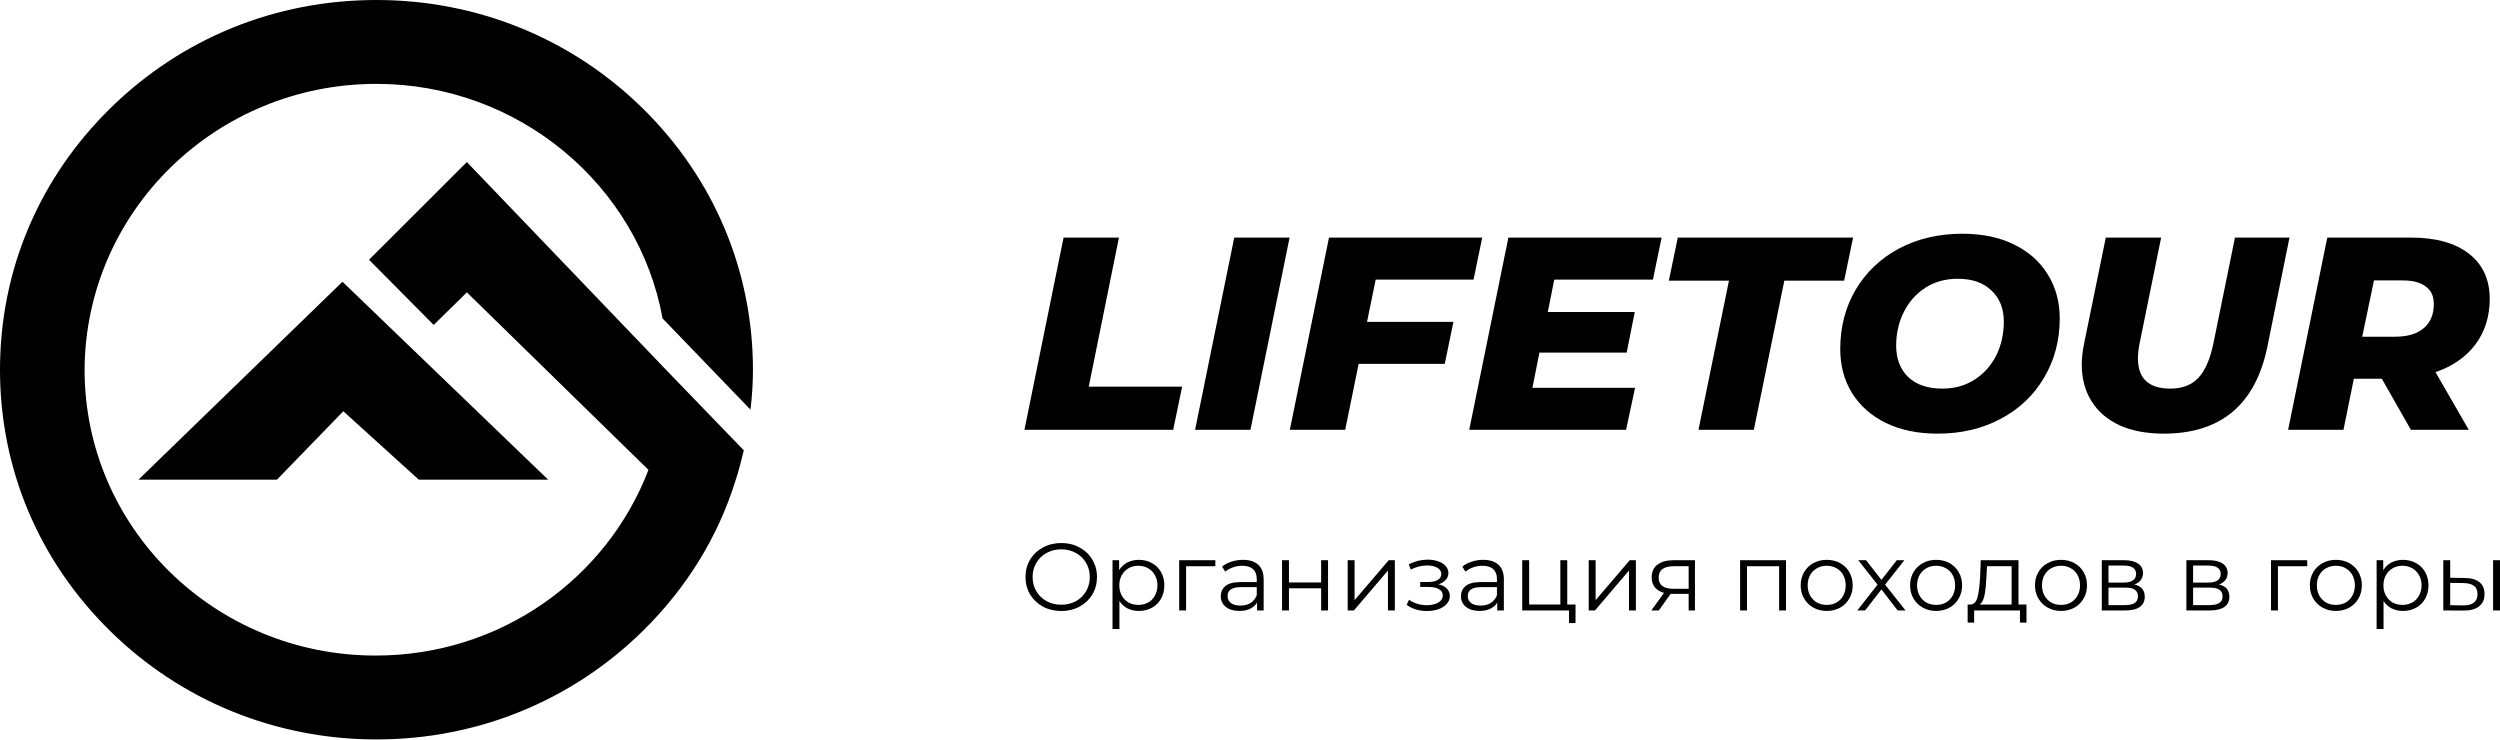
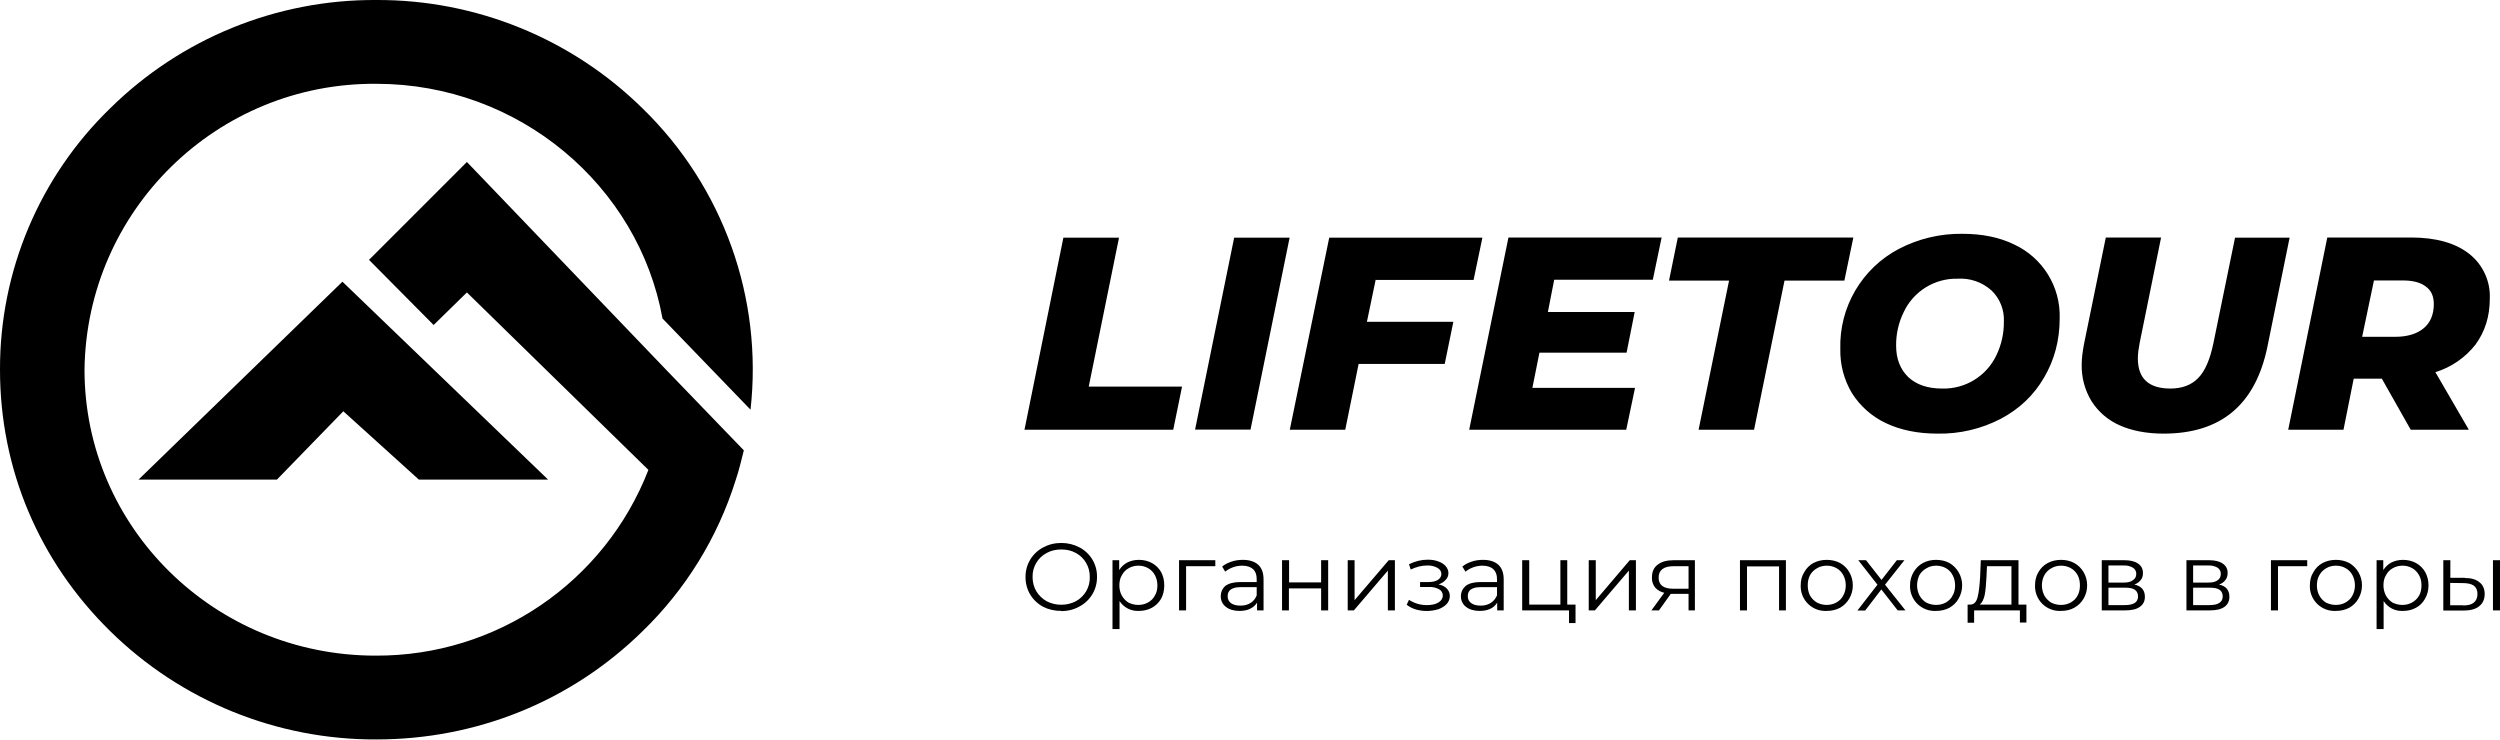
- <svg xmlns="http://www.w3.org/2000/svg" width="142" height="42" viewBox="0 0 142 42" fill="currentColor">
-   <path d="M15.731 27.244L19.5 23.359L23.786 27.244H31.133L19.452 16.004L7.866 27.244H15.731Z" fill="currentColor" />
-   <path d="M26.518 9.205L20.96 14.755L24.634 18.456L26.518 16.606L36.833 26.689C34.478 32.841 28.449 37.236 21.337 37.236C12.199 37.236 4.804 29.974 4.804 21C4.851 12.026 12.246 4.764 21.384 4.764C29.485 4.764 36.268 10.546 37.634 18.086L42.626 23.267C42.72 22.526 42.767 21.74 42.767 21C42.767 15.403 40.554 10.13 36.503 6.152C32.453 2.174 27.083 0 21.384 0C15.637 0 10.315 2.174 6.264 6.152C2.214 10.13 0 15.357 0 21C0 26.643 2.214 31.87 6.264 35.848C10.315 39.826 15.685 42 21.384 42C27.083 42 32.453 39.826 36.503 35.848C38.999 33.397 40.789 30.482 41.778 27.291C41.967 26.736 42.108 26.134 42.249 25.579L37.916 21.093L26.518 9.205Z" fill="currentColor" />
-   <path d="M60.411 13.495H63.556L61.841 21.963H67.145L66.637 24.412H58.188L60.411 13.495Z" fill="currentColor" />
-   <path d="M70.105 13.495H73.249L71.026 24.412H67.882L70.105 13.495Z" fill="currentColor" />
-   <path d="M78.139 15.881L77.647 18.283H82.554L82.062 20.669H77.17L76.408 24.412H73.263L75.487 13.495H84.19L83.698 15.881H78.139Z" fill="currentColor" />
-   <path d="M88.281 15.881L87.916 17.721H92.855L92.394 20.029H87.439L87.042 22.026H92.871L92.362 24.412H83.453L85.676 13.495H94.379L93.887 15.881H88.281Z" fill="currentColor" />
-   <path d="M98.205 15.943H94.79L95.299 13.495H105.256L104.748 15.943H101.35L99.618 24.412H96.474L98.205 15.943Z" fill="currentColor" />
-   <path d="M110.053 24.631C108.93 24.631 107.951 24.428 107.115 24.022C106.289 23.617 105.648 23.05 105.193 22.322C104.748 21.594 104.526 20.762 104.526 19.827C104.526 18.579 104.817 17.456 105.399 16.458C105.992 15.46 106.813 14.68 107.861 14.118C108.92 13.557 110.122 13.276 111.466 13.276C112.588 13.276 113.563 13.479 114.388 13.884C115.225 14.29 115.865 14.857 116.31 15.584C116.765 16.312 116.993 17.144 116.993 18.08C116.993 19.328 116.697 20.451 116.104 21.449C115.521 22.447 114.701 23.227 113.642 23.788C112.594 24.35 111.397 24.631 110.053 24.631ZM110.323 22.073C111.021 22.073 111.636 21.901 112.165 21.558C112.694 21.215 113.102 20.757 113.388 20.185C113.674 19.603 113.817 18.964 113.817 18.267C113.817 17.529 113.584 16.941 113.118 16.505C112.663 16.058 112.022 15.834 111.196 15.834C110.497 15.834 109.883 16.006 109.354 16.349C108.825 16.692 108.417 17.154 108.131 17.737C107.845 18.309 107.702 18.943 107.702 19.64C107.702 20.378 107.93 20.971 108.385 21.418C108.851 21.854 109.497 22.073 110.323 22.073Z" fill="currentColor" />
-   <path d="M122.896 24.631C121.933 24.631 121.102 24.474 120.403 24.163C119.704 23.84 119.169 23.383 118.799 22.79C118.428 22.197 118.243 21.501 118.243 20.7C118.243 20.367 118.285 19.983 118.37 19.546L119.609 13.495H122.753L121.53 19.499C121.467 19.811 121.435 20.097 121.435 20.357C121.435 21.501 122.049 22.073 123.277 22.073C123.944 22.073 124.469 21.875 124.85 21.48C125.241 21.074 125.533 20.414 125.723 19.499L126.946 13.495H130.043L128.788 19.686C128.111 22.982 126.147 24.631 122.896 24.631Z" fill="currentColor" />
-   <path d="M141.416 16.973C141.416 17.971 141.146 18.834 140.606 19.562C140.066 20.279 139.309 20.804 138.335 21.137L140.225 24.412H136.938L135.286 21.511H133.698L133.11 24.412H129.966L132.189 13.495H136.938C138.357 13.495 139.458 13.801 140.241 14.415C141.025 15.028 141.416 15.881 141.416 16.973ZM138.24 17.269C138.24 16.822 138.087 16.489 137.779 16.271C137.472 16.042 137.044 15.928 136.493 15.928H134.841L134.174 19.125H136.048C136.747 19.125 137.287 18.964 137.668 18.641C138.049 18.319 138.24 17.861 138.24 17.269Z" fill="currentColor" />
-   <path d="M60.282 34.706C59.899 34.706 59.551 34.623 59.238 34.457C58.928 34.287 58.685 34.055 58.508 33.762C58.335 33.469 58.249 33.14 58.249 32.775C58.249 32.41 58.335 32.081 58.508 31.788C58.685 31.495 58.928 31.265 59.238 31.099C59.551 30.929 59.899 30.844 60.282 30.844C60.665 30.844 61.009 30.927 61.315 31.093C61.624 31.26 61.867 31.491 62.044 31.788C62.221 32.081 62.309 32.41 62.309 32.775C62.309 33.14 62.221 33.471 62.044 33.768C61.867 34.061 61.624 34.29 61.315 34.457C61.009 34.623 60.665 34.706 60.282 34.706ZM60.282 34.348C60.587 34.348 60.864 34.281 61.11 34.148C61.357 34.01 61.55 33.822 61.69 33.583C61.83 33.341 61.9 33.072 61.9 32.775C61.9 32.478 61.83 32.211 61.69 31.972C61.55 31.73 61.357 31.542 61.11 31.408C60.864 31.27 60.587 31.202 60.282 31.202C59.976 31.202 59.698 31.27 59.447 31.408C59.201 31.542 59.006 31.73 58.862 31.972C58.722 32.211 58.652 32.478 58.652 32.775C58.652 33.072 58.722 33.341 58.862 33.583C59.006 33.822 59.201 34.01 59.447 34.148C59.698 34.281 59.976 34.348 60.282 34.348Z" fill="currentColor" />
-   <path d="M64.688 31.799C64.96 31.799 65.207 31.86 65.428 31.983C65.649 32.102 65.822 32.272 65.947 32.493C66.072 32.714 66.135 32.965 66.135 33.247C66.135 33.533 66.072 33.786 65.947 34.007C65.822 34.227 65.649 34.399 65.428 34.522C65.21 34.641 64.964 34.701 64.688 34.701C64.452 34.701 64.238 34.654 64.047 34.56C63.859 34.462 63.704 34.321 63.583 34.137V35.726H63.191V31.82H63.566V32.384C63.684 32.196 63.839 32.052 64.03 31.95C64.225 31.849 64.445 31.799 64.688 31.799ZM64.66 34.359C64.862 34.359 65.047 34.314 65.212 34.224C65.378 34.129 65.507 33.997 65.599 33.827C65.695 33.657 65.743 33.464 65.743 33.247C65.743 33.03 65.695 32.838 65.599 32.672C65.507 32.502 65.378 32.37 65.212 32.276C65.047 32.182 64.862 32.135 64.66 32.135C64.454 32.135 64.268 32.182 64.102 32.276C63.94 32.37 63.811 32.502 63.715 32.672C63.623 32.838 63.577 33.03 63.577 33.247C63.577 33.464 63.623 33.657 63.715 33.827C63.811 33.997 63.94 34.129 64.102 34.224C64.268 34.314 64.454 34.359 64.66 34.359Z" fill="currentColor" />
-   <path d="M69.032 32.162H67.37V34.674H66.978V31.82H69.032V32.162Z" fill="currentColor" />
-   <path d="M70.599 31.799C70.978 31.799 71.269 31.892 71.472 32.081C71.674 32.265 71.776 32.54 71.776 32.905V34.674H71.4V34.229C71.312 34.377 71.181 34.493 71.008 34.576C70.839 34.659 70.636 34.701 70.4 34.701C70.076 34.701 69.819 34.625 69.627 34.473C69.436 34.321 69.34 34.12 69.34 33.871C69.34 33.629 69.428 33.433 69.605 33.285C69.785 33.137 70.071 33.062 70.461 33.062H71.384V32.889C71.384 32.643 71.314 32.457 71.174 32.33C71.034 32.2 70.829 32.135 70.561 32.135C70.376 32.135 70.2 32.166 70.03 32.227C69.861 32.285 69.715 32.366 69.594 32.471L69.417 32.184C69.564 32.061 69.741 31.967 69.947 31.902C70.154 31.833 70.371 31.799 70.599 31.799ZM70.461 34.397C70.682 34.397 70.872 34.348 71.03 34.251C71.188 34.149 71.306 34.005 71.384 33.817V33.35H70.472C69.975 33.35 69.726 33.52 69.726 33.86C69.726 34.026 69.791 34.158 69.92 34.256C70.049 34.35 70.229 34.397 70.461 34.397Z" fill="currentColor" />
-   <path d="M72.82 31.82H73.212V33.084H75.041V31.82H75.433V34.674H75.041V33.415H73.212V34.674H72.82V31.82Z" fill="currentColor" />
-   <path d="M76.548 31.82H76.94V34.088L78.879 31.82H79.227V34.674H78.835V32.406L76.901 34.674H76.548V31.82Z" fill="currentColor" />
-   <path d="M81.706 33.187C81.912 33.234 82.07 33.316 82.181 33.431C82.295 33.547 82.352 33.688 82.352 33.855C82.352 34.021 82.293 34.169 82.175 34.299C82.061 34.43 81.904 34.531 81.706 34.603C81.507 34.672 81.288 34.706 81.048 34.706C80.838 34.706 80.632 34.677 80.43 34.62C80.227 34.558 80.05 34.469 79.899 34.354L80.032 34.066C80.164 34.164 80.319 34.24 80.496 34.294C80.673 34.348 80.851 34.375 81.032 34.375C81.3 34.375 81.52 34.327 81.689 34.229C81.862 34.128 81.949 33.992 81.949 33.822C81.949 33.67 81.879 33.553 81.739 33.469C81.599 33.383 81.407 33.339 81.164 33.339H80.667V33.057H81.142C81.359 33.057 81.534 33.017 81.667 32.938C81.799 32.855 81.866 32.744 81.866 32.607C81.866 32.455 81.79 32.336 81.639 32.249C81.492 32.162 81.299 32.119 81.059 32.119C80.746 32.119 80.437 32.196 80.131 32.352L80.021 32.053C80.367 31.876 80.726 31.788 81.098 31.788C81.319 31.788 81.518 31.82 81.695 31.885C81.875 31.947 82.015 32.035 82.114 32.151C82.218 32.267 82.269 32.401 82.269 32.553C82.269 32.697 82.218 32.826 82.114 32.938C82.015 33.05 81.879 33.133 81.706 33.187Z" fill="currentColor" />
-   <path d="M84.242 31.799C84.621 31.799 84.912 31.892 85.115 32.081C85.317 32.265 85.419 32.54 85.419 32.905V34.674H85.043V34.229C84.955 34.377 84.824 34.493 84.651 34.576C84.481 34.659 84.279 34.701 84.043 34.701C83.719 34.701 83.461 34.625 83.27 34.473C83.078 34.321 82.983 34.12 82.983 33.871C82.983 33.629 83.071 33.433 83.248 33.285C83.428 33.137 83.714 33.062 84.104 33.062H85.026V32.889C85.026 32.643 84.957 32.457 84.817 32.33C84.677 32.2 84.472 32.135 84.203 32.135C84.019 32.135 83.843 32.166 83.673 32.227C83.504 32.285 83.358 32.366 83.237 32.471L83.06 32.184C83.207 32.061 83.384 31.967 83.59 31.902C83.796 31.833 84.014 31.799 84.242 31.799ZM84.104 34.397C84.325 34.397 84.515 34.348 84.673 34.251C84.831 34.149 84.949 34.005 85.026 33.817V33.35H84.115C83.618 33.35 83.369 33.52 83.369 33.86C83.369 34.026 83.434 34.158 83.563 34.256C83.692 34.35 83.872 34.397 84.104 34.397Z" fill="currentColor" />
-   <path d="M89.49 34.337V35.39H89.12V34.674H86.463V31.82H86.855V34.337H88.628V31.82H89.02V34.337H89.49Z" fill="currentColor" />
-   <path d="M90.239 31.82H90.631V34.088L92.57 31.82H92.918V34.674H92.526V32.406L90.593 34.674H90.239V31.82Z" fill="currentColor" />
-   <path d="M96.274 31.82V34.674H95.915V33.73H94.893L94.219 34.674H93.794L94.517 33.675C94.293 33.614 94.12 33.509 93.998 33.361C93.876 33.213 93.816 33.025 93.816 32.797C93.816 32.478 93.926 32.236 94.147 32.07C94.368 31.903 94.67 31.82 95.053 31.82H96.274ZM94.213 32.808C94.213 33.231 94.488 33.442 95.037 33.442H95.915V32.162H95.064C94.497 32.162 94.213 32.377 94.213 32.808Z" fill="currentColor" />
-   <path d="M101.445 31.82V34.674H101.053V32.162H99.23V34.674H98.838V31.82H101.445Z" fill="currentColor" />
-   <path d="M103.759 34.701C103.479 34.701 103.227 34.639 103.002 34.516C102.778 34.39 102.601 34.216 102.472 33.996C102.343 33.775 102.279 33.525 102.279 33.247C102.279 32.968 102.343 32.719 102.472 32.498C102.601 32.278 102.778 32.106 103.002 31.983C103.227 31.86 103.479 31.799 103.759 31.799C104.039 31.799 104.291 31.86 104.516 31.983C104.74 32.106 104.915 32.278 105.041 32.498C105.169 32.719 105.234 32.968 105.234 33.247C105.234 33.525 105.169 33.775 105.041 33.996C104.915 34.216 104.74 34.39 104.516 34.516C104.291 34.639 104.039 34.701 103.759 34.701ZM103.759 34.359C103.965 34.359 104.149 34.314 104.311 34.224C104.477 34.129 104.606 33.997 104.698 33.827C104.79 33.657 104.836 33.464 104.836 33.247C104.836 33.03 104.79 32.837 104.698 32.666C104.606 32.496 104.477 32.366 104.311 32.276C104.149 32.182 103.965 32.135 103.759 32.135C103.553 32.135 103.367 32.182 103.201 32.276C103.039 32.366 102.91 32.496 102.814 32.666C102.722 32.837 102.676 33.03 102.676 33.247C102.676 33.464 102.722 33.657 102.814 33.827C102.91 33.997 103.039 34.129 103.201 34.224C103.367 34.314 103.553 34.359 103.759 34.359Z" fill="currentColor" />
-   <path d="M107.787 34.674L106.865 33.48L105.936 34.674H105.495L106.644 33.209L105.55 31.82H105.992L106.865 32.938L107.737 31.82H108.168L107.074 33.209L108.234 34.674H107.787Z" fill="currentColor" />
-   <path d="M109.974 34.701C109.694 34.701 109.441 34.639 109.217 34.516C108.992 34.39 108.815 34.216 108.686 33.996C108.558 33.775 108.493 33.525 108.493 33.247C108.493 32.968 108.558 32.719 108.686 32.498C108.815 32.278 108.992 32.106 109.217 31.983C109.441 31.86 109.694 31.799 109.974 31.799C110.253 31.799 110.506 31.86 110.73 31.983C110.955 32.106 111.13 32.278 111.255 32.498C111.384 32.719 111.448 32.968 111.448 33.247C111.448 33.525 111.384 33.775 111.255 33.996C111.13 34.216 110.955 34.39 110.73 34.516C110.506 34.639 110.253 34.701 109.974 34.701ZM109.974 34.359C110.18 34.359 110.364 34.314 110.526 34.224C110.692 34.129 110.821 33.997 110.913 33.827C111.005 33.657 111.051 33.464 111.051 33.247C111.051 33.03 111.005 32.837 110.913 32.666C110.821 32.496 110.692 32.366 110.526 32.276C110.364 32.182 110.18 32.135 109.974 32.135C109.767 32.135 109.581 32.182 109.416 32.276C109.254 32.366 109.125 32.496 109.029 32.666C108.937 32.837 108.891 33.03 108.891 33.247C108.891 33.464 108.937 33.657 109.029 33.827C109.125 33.997 109.254 34.129 109.416 34.224C109.581 34.314 109.767 34.359 109.974 34.359Z" fill="currentColor" />
-   <path d="M115.104 34.337V35.363H114.734V34.674H112.132V35.363H111.762V34.337H111.928C112.123 34.327 112.256 34.185 112.326 33.914C112.396 33.643 112.444 33.263 112.469 32.775L112.508 31.82H114.651V34.337H115.104ZM112.828 32.797C112.81 33.202 112.775 33.536 112.723 33.8C112.672 34.061 112.58 34.24 112.447 34.337H114.259V32.162H112.862L112.828 32.797Z" fill="currentColor" />
-   <path d="M117.067 34.701C116.788 34.701 116.535 34.639 116.311 34.516C116.086 34.39 115.909 34.216 115.78 33.996C115.651 33.775 115.587 33.525 115.587 33.247C115.587 32.968 115.651 32.719 115.78 32.498C115.909 32.278 116.086 32.106 116.311 31.983C116.535 31.86 116.788 31.799 117.067 31.799C117.347 31.799 117.6 31.86 117.824 31.983C118.049 32.106 118.224 32.278 118.349 32.498C118.478 32.719 118.542 32.968 118.542 33.247C118.542 33.525 118.478 33.775 118.349 33.996C118.224 34.216 118.049 34.39 117.824 34.516C117.6 34.639 117.347 34.701 117.067 34.701ZM117.067 34.359C117.274 34.359 117.458 34.314 117.62 34.224C117.786 34.129 117.914 33.997 118.006 33.827C118.099 33.657 118.145 33.464 118.145 33.247C118.145 33.03 118.099 32.837 118.006 32.666C117.914 32.496 117.786 32.366 117.62 32.276C117.458 32.182 117.274 32.135 117.067 32.135C116.861 32.135 116.675 32.182 116.509 32.276C116.347 32.366 116.219 32.496 116.123 32.666C116.031 32.837 115.985 33.03 115.985 33.247C115.985 33.464 116.031 33.657 116.123 33.827C116.219 33.997 116.347 34.129 116.509 34.224C116.675 34.314 116.861 34.359 117.067 34.359Z" fill="currentColor" />
-   <path d="M121.231 33.198C121.625 33.289 121.822 33.522 121.822 33.898C121.822 34.148 121.728 34.339 121.54 34.473C121.353 34.607 121.073 34.674 120.701 34.674H119.381V31.82H120.662C120.994 31.82 121.253 31.884 121.441 32.01C121.629 32.137 121.723 32.318 121.723 32.553C121.723 32.708 121.679 32.842 121.59 32.954C121.505 33.062 121.386 33.144 121.231 33.198ZM119.762 33.09H120.635C120.859 33.09 121.03 33.048 121.148 32.965C121.27 32.882 121.331 32.761 121.331 32.601C121.331 32.442 121.27 32.323 121.148 32.243C121.03 32.164 120.859 32.124 120.635 32.124H119.762V33.09ZM120.684 34.37C120.935 34.37 121.122 34.33 121.248 34.251C121.373 34.171 121.436 34.046 121.436 33.876C121.436 33.706 121.378 33.581 121.264 33.502C121.15 33.419 120.97 33.377 120.723 33.377H119.762V34.37H120.684Z" fill="currentColor" />
-   <path d="M126.038 33.198C126.432 33.289 126.629 33.522 126.629 33.898C126.629 34.148 126.535 34.339 126.347 34.473C126.159 34.607 125.879 34.674 125.507 34.674H124.187V31.82H125.469C125.8 31.82 126.06 31.884 126.248 32.01C126.435 32.137 126.529 32.318 126.529 32.553C126.529 32.708 126.485 32.842 126.397 32.954C126.312 33.062 126.192 33.144 126.038 33.198ZM124.568 33.09H125.441C125.666 33.09 125.837 33.048 125.955 32.965C126.076 32.882 126.137 32.761 126.137 32.601C126.137 32.442 126.076 32.323 125.955 32.243C125.837 32.164 125.666 32.124 125.441 32.124H124.568V33.09ZM125.491 34.37C125.741 34.37 125.929 34.33 126.054 34.251C126.179 34.171 126.242 34.046 126.242 33.876C126.242 33.706 126.185 33.581 126.071 33.502C125.957 33.419 125.776 33.377 125.529 33.377H124.568V34.37H125.491Z" fill="currentColor" />
-   <path d="M131.049 32.162H129.386V34.674H128.994V31.82H131.049V32.162Z" fill="currentColor" />
-   <path d="M132.679 34.701C132.399 34.701 132.147 34.639 131.923 34.516C131.698 34.39 131.521 34.216 131.392 33.996C131.263 33.775 131.199 33.525 131.199 33.247C131.199 32.968 131.263 32.719 131.392 32.498C131.521 32.278 131.698 32.106 131.923 31.983C132.147 31.86 132.399 31.799 132.679 31.799C132.959 31.799 133.211 31.86 133.436 31.983C133.661 32.106 133.836 32.278 133.961 32.498C134.09 32.719 134.154 32.968 134.154 33.247C134.154 33.525 134.09 33.775 133.961 33.996C133.836 34.216 133.661 34.39 133.436 34.516C133.211 34.639 132.959 34.701 132.679 34.701ZM132.679 34.359C132.886 34.359 133.07 34.314 133.232 34.224C133.397 34.129 133.526 33.997 133.618 33.827C133.71 33.657 133.757 33.464 133.757 33.247C133.757 33.03 133.71 32.837 133.618 32.666C133.526 32.496 133.397 32.366 133.232 32.276C133.07 32.182 132.886 32.135 132.679 32.135C132.473 32.135 132.287 32.182 132.121 32.276C131.959 32.366 131.83 32.496 131.735 32.666C131.643 32.837 131.597 33.03 131.597 33.247C131.597 33.464 131.643 33.657 131.735 33.827C131.83 33.997 131.959 34.129 132.121 34.224C132.287 34.314 132.473 34.359 132.679 34.359Z" fill="currentColor" />
-   <path d="M136.49 31.799C136.762 31.799 137.009 31.86 137.23 31.983C137.451 32.102 137.624 32.272 137.749 32.493C137.874 32.714 137.937 32.965 137.937 33.247C137.937 33.533 137.874 33.786 137.749 34.007C137.624 34.227 137.451 34.399 137.23 34.522C137.012 34.641 136.766 34.701 136.49 34.701C136.254 34.701 136.04 34.654 135.849 34.56C135.661 34.462 135.506 34.321 135.385 34.137V35.726H134.992V31.82H135.368V32.384C135.486 32.196 135.641 32.052 135.832 31.95C136.027 31.849 136.246 31.799 136.49 31.799ZM136.462 34.359C136.664 34.359 136.849 34.314 137.014 34.224C137.18 34.129 137.309 33.997 137.401 33.827C137.497 33.657 137.545 33.464 137.545 33.247C137.545 33.03 137.497 32.838 137.401 32.672C137.309 32.502 137.18 32.37 137.014 32.276C136.849 32.182 136.664 32.135 136.462 32.135C136.256 32.135 136.07 32.182 135.904 32.276C135.742 32.37 135.613 32.502 135.517 32.672C135.425 32.838 135.379 33.03 135.379 33.247C135.379 33.464 135.425 33.657 135.517 33.827C135.613 33.997 135.742 34.129 135.904 34.224C136.07 34.314 136.256 34.359 136.462 34.359Z" fill="currentColor" />
-   <path d="M140 32.829C140.365 32.833 140.643 32.912 140.834 33.068C141.026 33.224 141.122 33.448 141.122 33.741C141.122 34.044 141.019 34.278 140.812 34.44C140.606 34.603 140.311 34.683 139.928 34.679L138.779 34.674V31.82H139.172V32.818L140 32.829ZM141.608 31.82H142V34.674H141.608V31.82ZM139.906 34.386C140.175 34.39 140.378 34.337 140.514 34.229C140.654 34.117 140.724 33.954 140.724 33.741C140.724 33.531 140.656 33.375 140.52 33.274C140.383 33.173 140.179 33.12 139.906 33.117L139.172 33.106V34.375L139.906 34.386Z" fill="currentColor" />
+ <svg xmlns="http://www.w3.org/2000/svg" width="142" height="42" fill="currentColor">
+   <path d="m15.73 27.24 3.77-3.88 4.29 3.88h7.34L19.45 16 7.87 27.24h7.86Z" />
+   <path d="m26.52 9.2-5.56 5.56 3.67 3.7 1.89-1.85 10.31 10.08a16.54 16.54 0 0 1-15.5 10.55C12.2 37.24 4.8 29.97 4.8 21A16.45 16.45 0 0 1 21.38 4.76c8.1 0 14.89 5.79 16.25 13.33l5 5.18A20.67 20.67 0 0 0 36.5 6.16 21.43 21.43 0 0 0 21.37 0 21.35 21.35 0 0 0 6.26 6.15 20.59 20.59 0 0 0 0 21c0 5.64 2.21 10.87 6.26 14.85A21.43 21.43 0 0 0 21.38 42c5.7 0 11.07-2.17 15.12-6.15a20.46 20.46 0 0 0 5.28-8.56c.19-.55.33-1.16.47-1.71l-4.33-4.49L26.52 9.2ZM60.41 13.5h3.15l-1.72 8.46h5.3l-.5 2.45h-8.45L60.4 13.5ZM70.1 13.5h3.15L71.03 24.4h-3.15L70.1 13.5ZM78.14 15.88l-.5 2.4h4.91l-.49 2.39h-4.89l-.76 3.74h-3.15L75.5 13.5h8.7l-.5 2.4h-5.55ZM88.28 15.88l-.36 1.84h4.93l-.46 2.31h-4.95l-.4 2h5.83l-.5 2.38h-8.92l2.23-10.92h8.7l-.5 2.4h-5.6ZM98.2 15.94H94.8l.5-2.45h9.97l-.51 2.45h-3.4l-1.73 8.47h-3.15l1.73-8.47ZM110.05 24.63c-1.12 0-2.1-.2-2.94-.6a4.6 4.6 0 0 1-1.92-1.7 4.69 4.69 0 0 1-.66-2.5 6.22 6.22 0 0 1 3.34-5.7 7.58 7.58 0 0 1 3.6-.85c1.12 0 2.1.2 2.92.6a4.47 4.47 0 0 1 2.6 4.2c0 1.25-.3 2.37-.89 3.37-.58 1-1.4 1.78-2.46 2.34a7.48 7.48 0 0 1-3.59.84Zm.27-2.56a3.31 3.31 0 0 0 3.07-1.88 4.3 4.3 0 0 0 .43-1.92 2.3 2.3 0 0 0-.7-1.77 2.63 2.63 0 0 0-1.92-.67 3.3 3.3 0 0 0-3.07 1.9 4.2 4.2 0 0 0-.43 1.91c0 .74.23 1.33.69 1.78.46.43 1.1.65 1.93.65ZM122.9 24.63c-.97 0-1.8-.16-2.5-.47a3.62 3.62 0 0 1-1.6-1.37 3.86 3.86 0 0 1-.56-2.09c0-.33.05-.72.13-1.15l1.24-6.06h3.14l-1.22 6c-.06.32-.1.6-.1.87 0 1.14.62 1.71 1.85 1.71.66 0 1.19-.2 1.57-.59.4-.4.68-1.07.87-1.98l1.23-6h3.1l-1.26 6.19c-.68 3.3-2.64 4.94-5.9 4.94ZM141.42 16.97c0 1-.27 1.86-.81 2.6a4.62 4.62 0 0 1-2.28 1.57l1.9 3.27h-3.3l-1.64-2.9h-1.6l-.58 2.9h-3.14l2.22-10.92h4.75c1.42 0 2.52.31 3.3.92a3.06 3.06 0 0 1 1.18 2.56Zm-3.18.3c0-.45-.15-.78-.46-1-.3-.23-.74-.34-1.29-.34h-1.65l-.67 3.2h1.88c.7 0 1.24-.17 1.62-.49.38-.32.57-.78.57-1.37ZM60.28 34.7c-.38 0-.73-.08-1.04-.24a1.9 1.9 0 0 1-.73-.7 1.9 1.9 0 0 1-.26-.98 1.87 1.87 0 0 1 .99-1.68c.31-.17.66-.26 1.04-.26s.73.09 1.03.25a1.85 1.85 0 0 1 1 1.68 1.87 1.87 0 0 1-1 1.68c-.3.17-.65.26-1.03.26Zm0-.35c.3 0 .58-.07.83-.2a1.51 1.51 0 0 0 .79-1.38c0-.3-.07-.56-.21-.8a1.46 1.46 0 0 0-.58-.56c-.25-.14-.52-.2-.83-.2-.3 0-.58.06-.83.2a1.5 1.5 0 0 0-.8 1.36c0 .3.07.57.21.81.15.24.34.43.59.57.25.13.53.2.83.2ZM64.69 31.8c.27 0 .52.06.74.18.22.12.4.3.52.51.12.22.18.47.18.76 0 .28-.06.54-.18.76-.13.22-.3.39-.52.51-.22.12-.47.18-.74.18a1.23 1.23 0 0 1-1.1-.56v1.59h-.4v-3.91h.38v.56c.11-.18.27-.33.46-.43.2-.1.41-.15.66-.15Zm-.03 2.56c.2 0 .39-.05.55-.14.17-.1.3-.22.39-.4.1-.16.14-.36.14-.57 0-.22-.05-.41-.14-.58a.99.99 0 0 0-.39-.4 1.1 1.1 0 0 0-.55-.14c-.2 0-.4.05-.56.15-.16.09-.29.22-.38.4-.1.16-.14.35-.14.57 0 .21.04.4.14.58.1.17.22.3.38.4.17.08.35.13.56.13ZM69.03 32.16h-1.66v2.51h-.4v-2.85h2.06v.34ZM70.6 31.8c.38 0 .67.1.87.28.2.19.3.46.3.83v1.76h-.37v-.44a.9.9 0 0 1-.4.35c-.16.08-.36.12-.6.12-.32 0-.58-.08-.77-.23a.73.73 0 0 1-.29-.6c0-.24.09-.44.26-.59.19-.14.47-.22.86-.22h.92v-.17c0-.25-.07-.43-.2-.56-.15-.13-.35-.2-.62-.2a1.54 1.54 0 0 0-.97.34l-.17-.29c.14-.12.32-.21.53-.28.2-.07.42-.1.65-.1Zm-.14 2.6c.22 0 .41-.05.57-.15.16-.1.28-.25.35-.43v-.47h-.9c-.5 0-.75.17-.75.51 0 .17.06.3.19.4.13.09.3.14.54.14ZM72.82 31.82h.4v1.26h1.82v-1.26h.4v2.85h-.4v-1.25h-1.83v1.25h-.39v-2.85ZM76.55 31.82h.39v2.27l1.94-2.27h.35v2.85h-.4v-2.26l-1.93 2.26h-.35v-2.85ZM81.7 33.19c.21.04.37.13.48.24.11.12.17.26.17.42 0 .17-.06.32-.17.45-.12.13-.28.23-.47.3a2.24 2.24 0 0 1-1.28.02c-.2-.06-.38-.15-.53-.27l.13-.28a1.82 1.82 0 0 0 1 .3c.27 0 .49-.04.66-.14.17-.1.26-.24.26-.4a.39.39 0 0 0-.21-.36 1.09 1.09 0 0 0-.58-.13h-.5v-.28h.48c.22 0 .4-.04.53-.12.13-.09.2-.2.2-.33 0-.16-.08-.27-.23-.36a1.13 1.13 0 0 0-.58-.13c-.31 0-.62.08-.93.23l-.1-.3c.34-.17.7-.26 1.07-.26.22 0 .42.03.6.1.17.06.31.15.41.26.1.12.16.25.16.4 0 .15-.05.28-.16.39-.1.11-.23.2-.4.25ZM84.24 31.8c.38 0 .67.1.87.28.2.19.3.46.3.83v1.76h-.37v-.44a.9.9 0 0 1-.39.35c-.17.08-.37.12-.6.12-.33 0-.59-.08-.78-.23a.73.73 0 0 1-.29-.6c0-.24.1-.44.27-.59.18-.14.46-.22.85-.22h.93v-.17c0-.25-.07-.43-.21-.56-.14-.13-.35-.2-.62-.2a1.54 1.54 0 0 0-.96.34l-.18-.29c.15-.12.32-.21.53-.28.2-.07.42-.1.65-.1Zm-.14 2.6c.23 0 .41-.05.57-.15.16-.1.28-.25.36-.43v-.47h-.92c-.5 0-.74.17-.74.51 0 .17.06.3.2.4.12.09.3.14.53.14ZM89.49 34.34v1.05h-.37v-.72h-2.66v-2.85h.4v2.52h1.77v-2.52h.39v2.52h.47ZM90.24 31.82h.4v2.27l1.93-2.27h.35v2.85h-.4v-2.26l-1.93 2.26h-.35v-2.85ZM96.27 31.82v2.85h-.36v-.94H94.9l-.67.94h-.43l.73-1a.98.98 0 0 1-.52-.3.86.86 0 0 1-.18-.57c0-.32.1-.56.33-.73.22-.17.52-.25.9-.25h1.22Zm-2.06.99c0 .42.28.63.83.63h.87v-1.28h-.85c-.56 0-.85.22-.85.65ZM101.44 31.82v2.85h-.39v-2.5h-1.82v2.5h-.4v-2.85h2.61ZM103.76 34.7a1.4 1.4 0 0 1-1.48-1.45c0-.28.06-.53.2-.75.12-.22.3-.4.52-.52.23-.12.48-.18.76-.18s.53.06.76.18c.22.13.4.3.52.52.13.22.2.47.2.75s-.07.52-.2.75c-.13.22-.3.39-.52.52-.23.12-.48.18-.76.18Zm0-.34c.2 0 .39-.05.55-.14.17-.1.3-.22.39-.4.09-.16.14-.36.14-.57 0-.22-.05-.41-.14-.58a.95.95 0 0 0-.39-.4c-.16-.09-.34-.14-.55-.14-.2 0-.4.05-.56.15a1 1 0 0 0-.39.39c-.09.17-.13.36-.13.58 0 .21.04.4.13.58.1.17.23.3.4.4.16.08.34.13.55.13ZM107.79 34.67l-.93-1.19-.92 1.2h-.44l1.14-1.47-1.09-1.39h.44l.88 1.12.87-1.12h.43l-1.1 1.39 1.16 1.46h-.44ZM109.97 34.7a1.4 1.4 0 0 1-1.48-1.45c0-.28.07-.53.2-.75.13-.22.3-.4.53-.52.22-.12.47-.18.75-.18s.54.06.76.18a1.46 1.46 0 0 1 .72 1.26c0 .29-.07.53-.2.76-.12.22-.3.39-.52.52-.22.12-.48.18-.76.18Zm0-.34c.21 0 .4-.05.56-.14.16-.1.3-.22.38-.4.1-.16.14-.36.14-.57 0-.22-.05-.41-.14-.58a.95.95 0 0 0-.38-.4c-.17-.09-.35-.14-.56-.14-.2 0-.39.05-.55.15a1 1 0 0 0-.4.39c-.08.17-.13.36-.13.58 0 .21.05.4.14.58.1.17.22.3.39.4.16.08.35.13.55.13ZM115.1 34.34v1.02h-.37v-.69h-2.6v.7h-.37v-1.03h.17c.2-.01.33-.15.4-.43.07-.27.11-.65.14-1.13l.04-.96h2.14v2.52h.45Zm-2.27-1.54c-.02.4-.05.74-.1 1-.06.26-.15.44-.28.54h1.8v-2.18h-1.39l-.03.64ZM117.07 34.7a1.4 1.4 0 0 1-1.48-1.45c0-.28.06-.53.19-.75.13-.22.3-.4.53-.52.22-.12.48-.18.76-.18s.53.06.75.18c.23.13.4.3.53.52.13.22.2.47.2.75s-.07.52-.2.75c-.13.22-.3.39-.53.52-.22.12-.47.18-.75.18Zm0-.34c.2 0 .39-.05.55-.14.17-.1.3-.22.39-.4.09-.16.13-.36.13-.57 0-.22-.04-.41-.13-.58a.95.95 0 0 0-.39-.4c-.16-.09-.35-.14-.55-.14-.2 0-.4.05-.56.15a1 1 0 0 0-.39.39c-.09.17-.14.36-.14.58 0 .21.05.4.14.58.1.17.23.3.39.4.16.08.35.13.56.13ZM121.23 33.2c.4.09.6.32.6.7 0 .25-.1.44-.29.57-.19.14-.47.2-.84.2h-1.32v-2.85h1.28c.33 0 .6.06.78.19.19.13.28.3.28.54 0 .16-.04.3-.13.4-.09.11-.2.2-.36.25Zm-1.47-.11h.88c.22 0 .39-.04.5-.13.13-.08.2-.2.2-.36a.4.4 0 0 0-.2-.36.92.92 0 0 0-.5-.12h-.88v.97Zm.92 1.28c.25 0 .44-.04.57-.12.12-.08.19-.2.19-.37 0-.17-.06-.3-.18-.38-.11-.08-.29-.12-.54-.12h-.96v.99h.92ZM126.04 33.2c.4.09.59.32.59.7 0 .25-.1.44-.28.57-.2.14-.47.2-.84.2h-1.32v-2.85h1.28c.33 0 .59.06.78.19.19.13.28.3.28.54 0 .16-.05.3-.13.4-.09.11-.2.2-.36.25Zm-1.47-.11h.87c.23 0 .4-.04.52-.13.12-.08.18-.2.18-.36a.4.4 0 0 0-.19-.36.92.92 0 0 0-.5-.12h-.88v.97Zm.92 1.28c.25 0 .44-.04.56-.12.13-.08.2-.2.2-.37 0-.17-.06-.3-.18-.38-.11-.08-.3-.12-.54-.12h-.96v.99h.92ZM131.05 32.16h-1.66v2.51h-.4v-2.85h2.06v.34ZM132.68 34.7a1.4 1.4 0 0 1-1.48-1.45c0-.28.06-.53.2-.75.12-.22.3-.4.52-.52.23-.12.48-.18.76-.18s.53.06.76.18a1.46 1.46 0 0 1 .72 1.26c0 .29-.07.53-.2.76-.12.22-.3.39-.52.52-.23.12-.48.18-.76.18Zm0-.34c.2 0 .39-.05.55-.14.17-.1.3-.22.39-.4.09-.16.14-.36.14-.57 0-.22-.05-.41-.14-.58a.95.95 0 0 0-.39-.4c-.16-.09-.34-.14-.55-.14-.2 0-.4.05-.56.15a.99.99 0 0 0-.38.39c-.1.17-.14.36-.14.58 0 .21.04.4.14.58.09.17.22.3.38.4.17.08.35.13.56.13ZM136.49 31.8c.27 0 .52.06.74.18.22.12.4.3.52.51.12.22.19.47.19.76 0 .28-.07.54-.2.76-.12.22-.29.39-.51.51-.22.12-.46.18-.74.18a1.22 1.22 0 0 1-1.1-.56v1.59h-.4v-3.91h.38v.56c.12-.18.27-.33.46-.43.2-.1.42-.15.66-.15Zm-.03 2.56c.2 0 .39-.05.55-.14.17-.1.3-.22.4-.4.09-.16.13-.36.13-.57 0-.22-.04-.41-.14-.58a.98.98 0 0 0-.39-.4 1.1 1.1 0 0 0-.55-.14c-.2 0-.39.05-.56.15-.16.09-.29.22-.38.4-.1.16-.14.35-.14.57 0 .21.05.4.14.58.1.17.22.3.38.4.17.08.36.13.56.13ZM140 32.83c.37 0 .64.08.83.24.2.15.3.38.3.67 0 .3-.11.54-.32.7-.2.16-.5.24-.88.24h-1.15v-2.86h.4v1h.82Zm1.6-1.01h.4v2.85h-.4v-2.85Zm-1.7 2.57c.28 0 .48-.05.61-.16.14-.11.21-.28.21-.49 0-.2-.06-.36-.2-.47-.14-.1-.34-.15-.61-.15l-.74-.01v1.27h.74Z" />
</svg>
